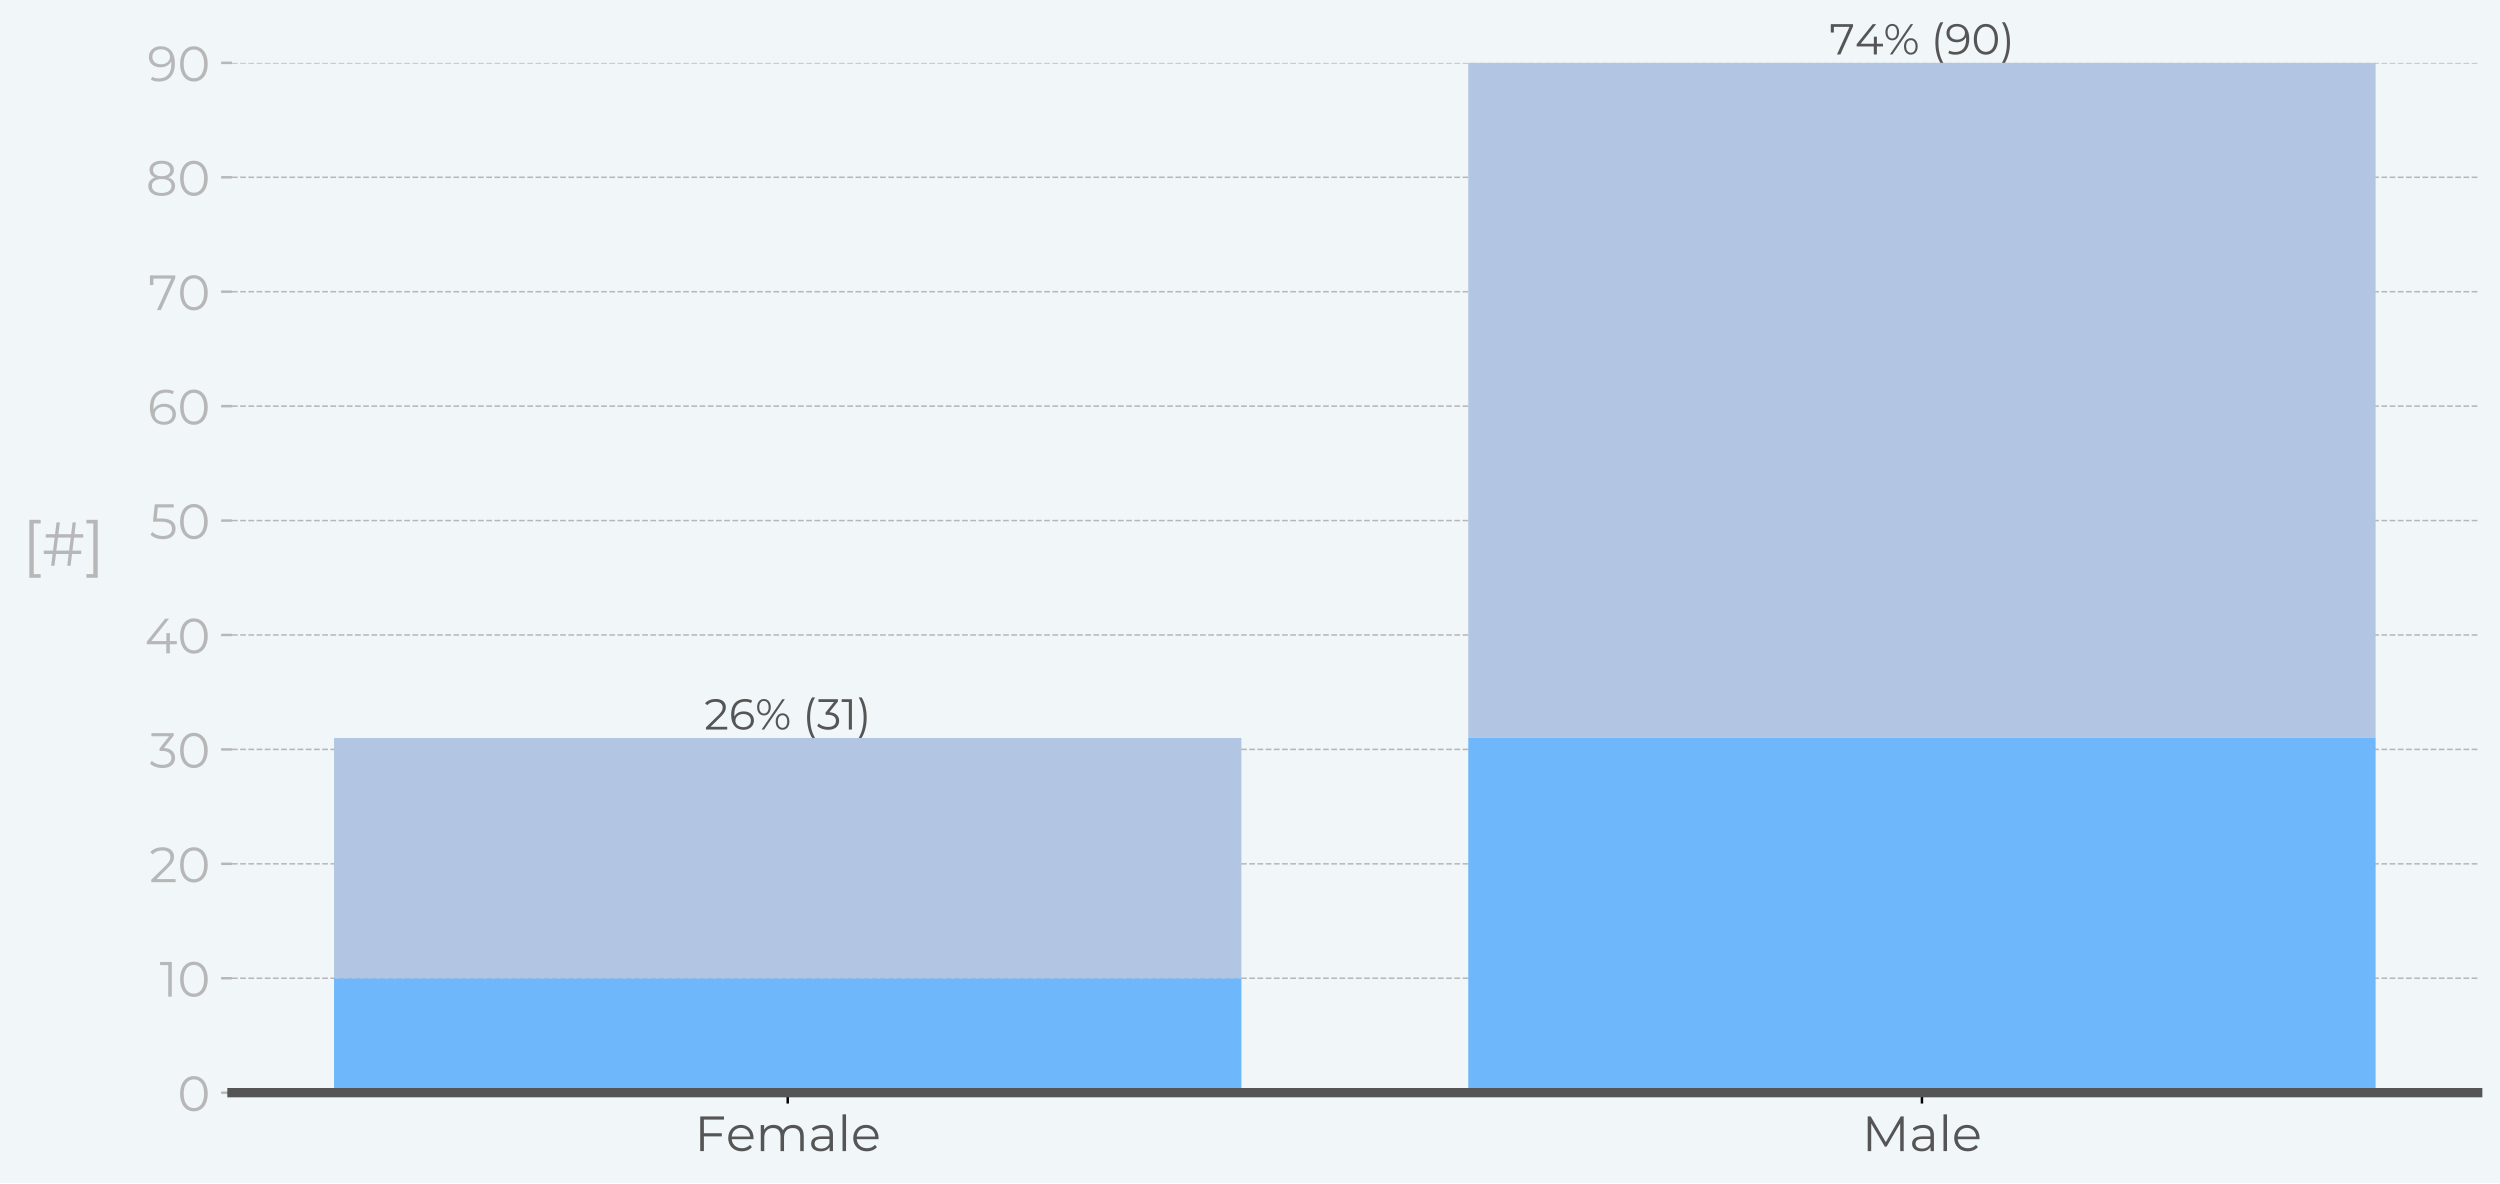
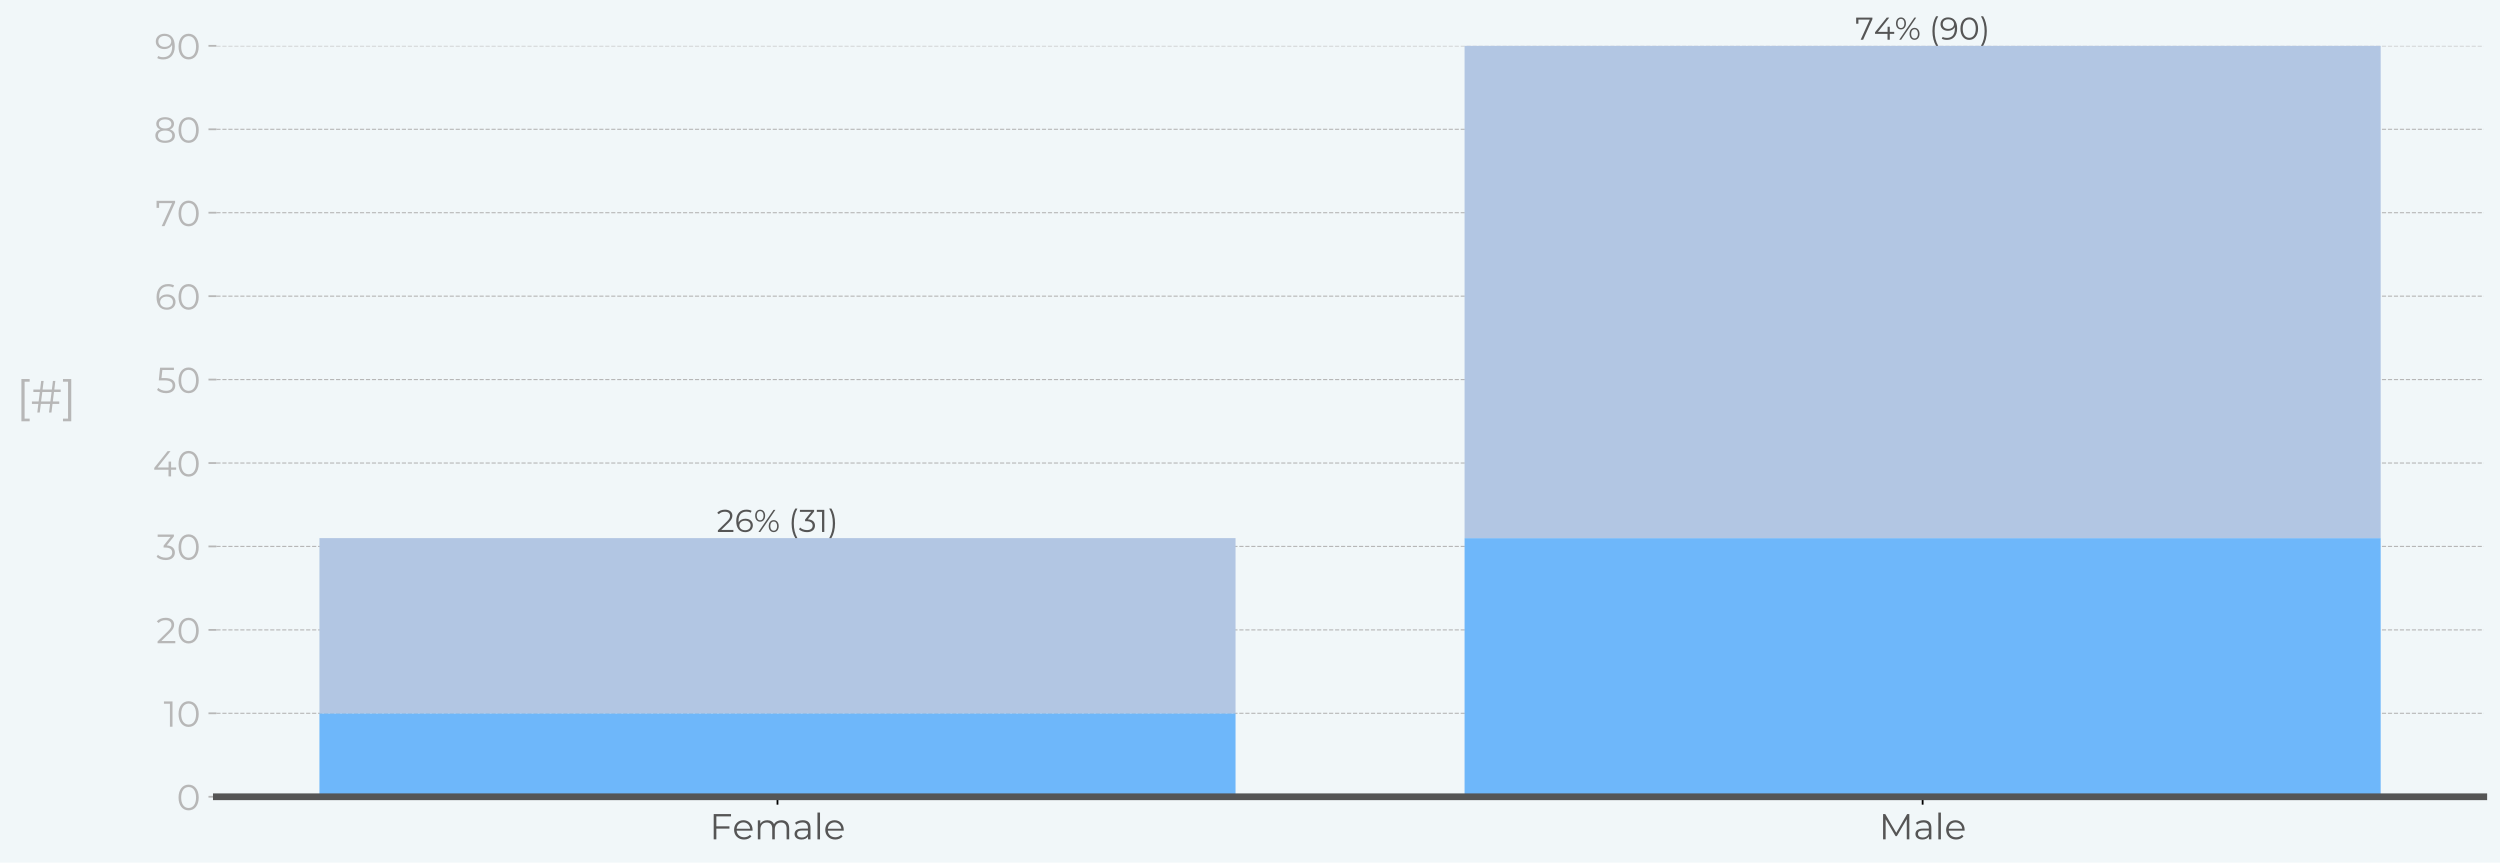
- <svg xmlns="http://www.w3.org/2000/svg" xmlns:xlink="http://www.w3.org/1999/xlink" width="807.524pt" height="382.123pt" viewBox="0 0 807.524 382.123" version="1.1">
+ <svg xmlns="http://www.w3.org/2000/svg" xmlns:xlink="http://www.w3.org/1999/xlink" width="1107.449pt" height="382.123pt" viewBox="0 0 1107.449 382.123" version="1.1">
  <defs>
    <style type="text/css">*{stroke-linejoin: round; stroke-linecap: butt}</style>
  </defs>
  <g id="figure_1">
    <g id="patch_1">
-       <path d="M 0 382.123  L 807.524 382.123  L 807.524 0  L 0 0  z " style="fill: #f1f7f9" />
+       <path d="M 0 382.123  L 1107.449 382.123  L 1107.449 0  L 0 0  z " style="fill: #f1f7f9" />
    </g>
    <g id="axes_1">
      <g id="patch_2">
-         <path d="M 74.924 352.945  L 800.324 352.945  L 800.324 20.305  L 74.924 20.305  z " style="fill: #f1f7f9" />
+         <path d="M 95.849 352.945  L 1100.249 352.945  L 1100.249 20.305  L 95.849 20.305  z " style="fill: #f1f7f9" />
      </g>
      <g id="matplotlib.axis_1">
        <g id="xtick_1">
          <g id="line2d_1">
            <defs>
-               <path id="m88cd60da4c" d="M 0 0  L 0 3.5  " style="stroke: #000000; stroke-width: 0.8" />
+               <path id="m118ef9598c" d="M 0 0  L 0 3.5  " style="stroke: #000000; stroke-width: 0.8" />
            </defs>
            <g>
-               <use xlink:href="#m88cd60da4c" x="254.442" y="352.945" style="stroke: #000000; stroke-width: 0.8" />
+               <use xlink:href="#m118ef9598c" x="344.412" y="352.945" style="stroke: #000000; stroke-width: 0.8" />
            </g>
          </g>
          <g id="text_1">
-             <g style="fill: #555555" transform="translate(224.3532 371.8178)scale(0.16 -0.16)">
+             <g style="fill: #555555" transform="translate(314.3236 371.8178)scale(0.16 -0.16)">
              <defs>
                <path id="Montserrat-Regular-46" d="M 3802 4070  L 3802 4480  L 730 4480  L 730 0  L 1203 0  L 1203 1901  L 3520 1901  L 3520 2310  L 1203 2310  L 1203 4070  L 3802 4070  z " transform="scale(0.015625)" />
                <path id="Montserrat-Regular-65" d="M 3571 1683  C 3571 2694 2886 3392 1939 3392  C 992 3392 294 2682 294 1683  C 294 685 1011 -32 2061 -32  C 2592 -32 3059 160 3360 518  L 3104 813  C 2848 518 2483 371 2074 371  C 1338 371 800 838 749 1542  L 3565 1542  C 3565 1594 3571 1645 3571 1683  z M 1939 3002  C 2598 3002 3078 2541 3136 1882  L 749 1882  C 806 2541 1286 3002 1939 3002  z " transform="scale(0.015625)" />
                <path id="Montserrat-Regular-6d" d="M 4832 3392  C 4224 3392 3744 3117 3501 2682  C 3296 3155 2861 3392 2304 3392  C 1741 3392 1306 3155 1069 2752  L 1069 3366  L 634 3366  L 634 0  L 1088 0  L 1088 1766  C 1088 2534 1530 2982 2214 2982  C 2829 2982 3187 2618 3187 1907  L 3187 0  L 3642 0  L 3642 1766  C 3642 2534 4077 2982 4768 2982  C 5376 2982 5734 2618 5734 1907  L 5734 0  L 6189 0  L 6189 1952  C 6189 2918 5651 3392 4832 3392  z " transform="scale(0.015625)" />
                <path id="Montserrat-Regular-61" d="M 1811 3392  C 1280 3392 781 3226 442 2938  L 646 2598  C 922 2842 1331 2995 1766 2995  C 2394 2995 2720 2682 2720 2106  L 2720 1901  L 1651 1901  C 685 1901 352 1466 352 947  C 352 365 819 -32 1581 -32  C 2138 -32 2534 179 2739 525  L 2739 0  L 3174 0  L 3174 2086  C 3174 2957 2682 3392 1811 3392  z M 1651 326  C 1114 326 800 570 800 960  C 800 1306 1011 1562 1664 1562  L 2720 1562  L 2720 1011  C 2541 570 2163 326 1651 326  z " transform="scale(0.015625)" />
                <path id="Montserrat-Regular-6c" d="M 634 0  L 1088 0  L 1088 4749  L 634 4749  L 634 0  z " transform="scale(0.015625)" />
              </defs>
              <use xlink:href="#Montserrat-Regular-46" />
              <use xlink:href="#Montserrat-Regular-65" x="63.3" />
              <use xlink:href="#Montserrat-Regular-6d" x="123.7" />
              <use xlink:href="#Montserrat-Regular-61" x="229.8" />
              <use xlink:href="#Montserrat-Regular-6c" x="288.8" />
              <use xlink:href="#Montserrat-Regular-65" x="315.7" />
            </g>
          </g>
        </g>
        <g id="xtick_2">
          <g id="line2d_2">
            <g>
-               <use xlink:href="#m88cd60da4c" x="620.806" y="352.945" style="stroke: #000000; stroke-width: 0.8" />
+               <use xlink:href="#m118ef9598c" x="851.685" y="352.945" style="stroke: #000000; stroke-width: 0.8" />
            </g>
          </g>
          <g id="text_2">
-             <g style="fill: #555555" transform="translate(601.4606 371.8178)scale(0.16 -0.16)">
+             <g style="fill: #555555" transform="translate(832.3401 371.8178)scale(0.16 -0.16)">
              <defs>
                <path id="Montserrat-Regular-4d" d="M 4992 4480  L 3066 1158  L 1120 4480  L 730 4480  L 730 0  L 1184 0  L 1184 3565  L 2944 570  L 3168 570  L 4928 3584  L 4928 0  L 5382 0  L 5382 4480  L 4992 4480  z " transform="scale(0.015625)" />
              </defs>
              <use xlink:href="#Montserrat-Regular-4d" />
              <use xlink:href="#Montserrat-Regular-61" x="95.5" />
              <use xlink:href="#Montserrat-Regular-6c" x="154.5" />
              <use xlink:href="#Montserrat-Regular-65" x="181.4" />
            </g>
          </g>
        </g>
      </g>
      <g id="matplotlib.axis_2">
        <g id="ytick_1">
          <g id="line2d_3">
-             <path d="M 74.924 352.945  L 800.324 352.945  " clip-path="url(#pa5a6d2b5a5)" style="fill: none; stroke-dasharray: 1.85,0.8; stroke-dashoffset: 0; stroke: #b7b7b7; stroke-width: 0.5" />
+             <path d="M 95.849 352.945  L 1100.249 352.945  " clip-path="url(#p9687c5db65)" style="fill: none; stroke-dasharray: 1.85,0.8; stroke-dashoffset: 0; stroke: #b7b7b7; stroke-width: 0.5" />
          </g>
          <g id="line2d_4">
            <defs>
-               <path id="m7ce2ef0406" d="M 0 0  L -3.5 0  " style="stroke: #b7b7b7; stroke-width: 0.8" />
+               <path id="m7f89e96fcf" d="M 0 0  L -3.5 0  " style="stroke: #b7b7b7; stroke-width: 0.8" />
            </defs>
            <g>
-               <use xlink:href="#m7ce2ef0406" x="74.924" y="352.945" style="fill: #b7b7b7; stroke: #b7b7b7; stroke-width: 0.8" />
+               <use xlink:href="#m7f89e96fcf" x="95.849" y="352.945" style="fill: #b7b7b7; stroke: #b7b7b7; stroke-width: 0.8" />
            </g>
          </g>
          <g id="text_3">
-             <g style="fill: #b7b7b7" transform="translate(57.33125 358.8816)scale(0.16 -0.16)">
+             <g style="fill: #b7b7b7" transform="translate(78.25625 358.8816)scale(0.16 -0.16)">
              <defs>
                <path id="Montserrat-Regular-30" d="M 2118 -38  C 3155 -38 3910 813 3910 2240  C 3910 3667 3155 4518 2118 4518  C 1082 4518 333 3667 333 2240  C 333 813 1082 -38 2118 -38  z M 2118 384  C 1338 384 800 1043 800 2240  C 800 3437 1338 4096 2118 4096  C 2899 4096 3437 3437 3437 2240  C 3437 1043 2899 384 2118 384  z " transform="scale(0.015625)" />
              </defs>
              <use xlink:href="#Montserrat-Regular-30" />
            </g>
          </g>
        </g>
        <g id="ytick_2">
          <g id="line2d_5">
-             <path d="M 74.924 315.985  L 800.324 315.985  " clip-path="url(#pa5a6d2b5a5)" style="fill: none; stroke-dasharray: 1.85,0.8; stroke-dashoffset: 0; stroke: #b7b7b7; stroke-width: 0.5" />
+             <path d="M 95.849 315.985  L 1100.249 315.985  " clip-path="url(#p9687c5db65)" style="fill: none; stroke-dasharray: 1.85,0.8; stroke-dashoffset: 0; stroke: #b7b7b7; stroke-width: 0.5" />
          </g>
          <g id="line2d_6">
            <g>
-               <use xlink:href="#m7ce2ef0406" x="74.924" y="315.985" style="fill: #b7b7b7; stroke: #b7b7b7; stroke-width: 0.8" />
+               <use xlink:href="#m7f89e96fcf" x="95.849" y="315.985" style="fill: #b7b7b7; stroke: #b7b7b7; stroke-width: 0.8" />
            </g>
          </g>
          <g id="text_4">
-             <g style="fill: #b7b7b7" transform="translate(51.55625 321.9216)scale(0.16 -0.16)">
+             <g style="fill: #b7b7b7" transform="translate(72.48125 321.9216)scale(0.16 -0.16)">
              <defs>
                <path id="Montserrat-Regular-31" d="M 58 4480  L 58 4070  L 1114 4070  L 1114 0  L 1574 0  L 1574 4480  L 58 4480  z " transform="scale(0.015625)" />
              </defs>
              <use xlink:href="#Montserrat-Regular-31" />
              <use xlink:href="#Montserrat-Regular-30" x="36.1" />
            </g>
          </g>
        </g>
        <g id="ytick_3">
          <g id="line2d_7">
-             <path d="M 74.924 279.025  L 800.324 279.025  " clip-path="url(#pa5a6d2b5a5)" style="fill: none; stroke-dasharray: 1.85,0.8; stroke-dashoffset: 0; stroke: #b7b7b7; stroke-width: 0.5" />
+             <path d="M 95.849 279.025  L 1100.249 279.025  " clip-path="url(#p9687c5db65)" style="fill: none; stroke-dasharray: 1.85,0.8; stroke-dashoffset: 0; stroke: #b7b7b7; stroke-width: 0.5" />
          </g>
          <g id="line2d_8">
            <g>
-               <use xlink:href="#m7ce2ef0406" x="74.924" y="279.025" style="fill: #b7b7b7; stroke: #b7b7b7; stroke-width: 0.8" />
+               <use xlink:href="#m7f89e96fcf" x="95.849" y="279.025" style="fill: #b7b7b7; stroke: #b7b7b7; stroke-width: 0.8" />
            </g>
          </g>
          <g id="text_5">
-             <g style="fill: #b7b7b7" transform="translate(48.24375 284.9616)scale(0.16 -0.16)">
+             <g style="fill: #b7b7b7" transform="translate(69.16875 284.9616)scale(0.16 -0.16)">
              <defs>
                <path id="Montserrat-Regular-32" d="M 928 410  L 2451 1907  C 3053 2496 3187 2880 3187 3309  C 3187 4058 2611 4518 1702 4518  C 1018 4518 461 4288 115 3878  L 442 3597  C 736 3936 1139 4096 1664 4096  C 2349 4096 2714 3776 2714 3258  C 2714 2950 2618 2650 2112 2150  L 250 326  L 250 0  L 3392 0  L 3392 410  L 928 410  z " transform="scale(0.015625)" />
              </defs>
              <use xlink:href="#Montserrat-Regular-32" />
              <use xlink:href="#Montserrat-Regular-30" x="56.8" />
            </g>
          </g>
        </g>
        <g id="ytick_4">
          <g id="line2d_9">
-             <path d="M 74.924 242.065  L 800.324 242.065  " clip-path="url(#pa5a6d2b5a5)" style="fill: none; stroke-dasharray: 1.85,0.8; stroke-dashoffset: 0; stroke: #b7b7b7; stroke-width: 0.5" />
+             <path d="M 95.849 242.065  L 1100.249 242.065  " clip-path="url(#p9687c5db65)" style="fill: none; stroke-dasharray: 1.85,0.8; stroke-dashoffset: 0; stroke: #b7b7b7; stroke-width: 0.5" />
          </g>
          <g id="line2d_10">
            <g>
-               <use xlink:href="#m7ce2ef0406" x="74.924" y="242.065" style="fill: #b7b7b7; stroke: #b7b7b7; stroke-width: 0.8" />
+               <use xlink:href="#m7f89e96fcf" x="95.849" y="242.065" style="fill: #b7b7b7; stroke: #b7b7b7; stroke-width: 0.8" />
            </g>
          </g>
          <g id="text_6">
-             <g style="fill: #b7b7b7" transform="translate(48.30625 248.0016)scale(0.16 -0.16)">
+             <g style="fill: #b7b7b7" transform="translate(69.23125 248.0016)scale(0.16 -0.16)">
              <defs>
                <path id="Montserrat-Regular-33" d="M 1856 2560  L 3123 4154  L 3123 4480  L 243 4480  L 243 4070  L 2534 4070  L 1293 2515  L 1293 2176  L 1613 2176  C 2445 2176 2822 1824 2822 1286  C 2822 730 2413 384 1670 384  C 1088 384 570 602 282 902  L 58 538  C 403 186 1024 -38 1670 -38  C 2752 -38 3296 538 3296 1286  C 3296 2003 2816 2509 1856 2560  z " transform="scale(0.015625)" />
              </defs>
              <use xlink:href="#Montserrat-Regular-33" />
              <use xlink:href="#Montserrat-Regular-30" x="56.4" />
            </g>
          </g>
        </g>
        <g id="ytick_5">
          <g id="line2d_11">
-             <path d="M 74.924 205.105  L 800.324 205.105  " clip-path="url(#pa5a6d2b5a5)" style="fill: none; stroke-dasharray: 1.85,0.8; stroke-dashoffset: 0; stroke: #b7b7b7; stroke-width: 0.5" />
+             <path d="M 95.849 205.105  L 1100.249 205.105  " clip-path="url(#p9687c5db65)" style="fill: none; stroke-dasharray: 1.85,0.8; stroke-dashoffset: 0; stroke: #b7b7b7; stroke-width: 0.5" />
          </g>
          <g id="line2d_12">
            <g>
-               <use xlink:href="#m7ce2ef0406" x="74.924" y="205.105" style="fill: #b7b7b7; stroke: #b7b7b7; stroke-width: 0.8" />
+               <use xlink:href="#m7f89e96fcf" x="95.849" y="205.105" style="fill: #b7b7b7; stroke: #b7b7b7; stroke-width: 0.8" />
            </g>
          </g>
          <g id="text_7">
-             <g style="fill: #b7b7b7" transform="translate(46.75625 211.0416)scale(0.16 -0.16)">
+             <g style="fill: #b7b7b7" transform="translate(67.68125 211.0416)scale(0.16 -0.16)">
              <defs>
                <path id="Montserrat-Regular-34" d="M 4141 1587  L 3245 1587  L 3245 2624  L 2797 2624  L 2797 1587  L 851 1587  L 3142 4480  L 2630 4480  L 256 1510  L 256 1178  L 2784 1178  L 2784 0  L 3245 0  L 3245 1178  L 4141 1178  L 4141 1587  z " transform="scale(0.015625)" />
              </defs>
              <use xlink:href="#Montserrat-Regular-34" />
              <use xlink:href="#Montserrat-Regular-30" x="66.1" />
            </g>
          </g>
        </g>
        <g id="ytick_6">
          <g id="line2d_13">
-             <path d="M 74.924 168.145  L 800.324 168.145  " clip-path="url(#pa5a6d2b5a5)" style="fill: none; stroke-dasharray: 1.85,0.8; stroke-dashoffset: 0; stroke: #b7b7b7; stroke-width: 0.5" />
+             <path d="M 95.849 168.145  L 1100.249 168.145  " clip-path="url(#p9687c5db65)" style="fill: none; stroke-dasharray: 1.85,0.8; stroke-dashoffset: 0; stroke: #b7b7b7; stroke-width: 0.5" />
          </g>
          <g id="line2d_14">
            <g>
-               <use xlink:href="#m7ce2ef0406" x="74.924" y="168.145" style="fill: #b7b7b7; stroke: #b7b7b7; stroke-width: 0.8" />
+               <use xlink:href="#m7f89e96fcf" x="95.849" y="168.145" style="fill: #b7b7b7; stroke: #b7b7b7; stroke-width: 0.8" />
            </g>
          </g>
          <g id="text_8">
-             <g style="fill: #b7b7b7" transform="translate(48.27625 174.0816)scale(0.16 -0.16)">
+             <g style="fill: #b7b7b7" transform="translate(69.20125 174.0816)scale(0.16 -0.16)">
              <defs>
                <path id="Montserrat-Regular-35" d="M 1510 2643  L 934 2643  L 1088 4070  L 3136 4070  L 3136 4480  L 685 4480  L 454 2234  L 1408 2234  C 2547 2234 2906 1875 2906 1299  C 2906 755 2502 384 1741 384  C 1165 384 653 602 365 902  L 141 538  C 486 186 1101 -38 1747 -38  C 2842 -38 3373 557 3373 1318  C 3373 2112 2861 2643 1510 2643  z " transform="scale(0.015625)" />
              </defs>
              <use xlink:href="#Montserrat-Regular-35" />
              <use xlink:href="#Montserrat-Regular-30" x="56.6" />
            </g>
          </g>
        </g>
        <g id="ytick_7">
          <g id="line2d_15">
-             <path d="M 74.924 131.185  L 800.324 131.185  " clip-path="url(#pa5a6d2b5a5)" style="fill: none; stroke-dasharray: 1.85,0.8; stroke-dashoffset: 0; stroke: #b7b7b7; stroke-width: 0.5" />
+             <path d="M 95.849 131.185  L 1100.249 131.185  " clip-path="url(#p9687c5db65)" style="fill: none; stroke-dasharray: 1.85,0.8; stroke-dashoffset: 0; stroke: #b7b7b7; stroke-width: 0.5" />
          </g>
          <g id="line2d_16">
            <g>
-               <use xlink:href="#m7ce2ef0406" x="74.924" y="131.185" style="fill: #b7b7b7; stroke: #b7b7b7; stroke-width: 0.8" />
+               <use xlink:href="#m7f89e96fcf" x="95.849" y="131.185" style="fill: #b7b7b7; stroke: #b7b7b7; stroke-width: 0.8" />
            </g>
          </g>
          <g id="text_9">
-             <g style="fill: #b7b7b7" transform="translate(47.58625 137.1216)scale(0.16 -0.16)">
+             <g style="fill: #b7b7b7" transform="translate(68.51125 137.1216)scale(0.16 -0.16)">
              <defs>
                <path id="Montserrat-Regular-36" d="M 2189 2682  C 1568 2682 1043 2406 819 1914  C 806 2048 800 2176 800 2278  C 800 3494 1421 4115 2387 4115  C 2720 4115 3027 4058 3258 3904  L 3443 4275  C 3162 4448 2784 4518 2381 4518  C 1165 4518 333 3725 333 2202  C 333 787 979 -38 2170 -38  C 3040 -38 3699 499 3699 1338  C 3699 2157 3078 2682 2189 2682  z M 2150 352  C 1376 352 966 819 966 1312  C 966 1869 1434 2291 2118 2291  C 2810 2291 3245 1914 3245 1325  C 3245 730 2797 352 2150 352  z " transform="scale(0.015625)" />
              </defs>
              <use xlink:href="#Montserrat-Regular-36" />
              <use xlink:href="#Montserrat-Regular-30" x="60.9" />
            </g>
          </g>
        </g>
        <g id="ytick_8">
          <g id="line2d_17">
-             <path d="M 74.924 94.225  L 800.324 94.225  " clip-path="url(#pa5a6d2b5a5)" style="fill: none; stroke-dasharray: 1.85,0.8; stroke-dashoffset: 0; stroke: #b7b7b7; stroke-width: 0.5" />
+             <path d="M 95.849 94.225  L 1100.249 94.225  " clip-path="url(#p9687c5db65)" style="fill: none; stroke-dasharray: 1.85,0.8; stroke-dashoffset: 0; stroke: #b7b7b7; stroke-width: 0.5" />
          </g>
          <g id="line2d_18">
            <g>
-               <use xlink:href="#m7ce2ef0406" x="74.924" y="94.225" style="fill: #b7b7b7; stroke: #b7b7b7; stroke-width: 0.8" />
+               <use xlink:href="#m7f89e96fcf" x="95.849" y="94.225" style="fill: #b7b7b7; stroke: #b7b7b7; stroke-width: 0.8" />
            </g>
          </g>
          <g id="text_10">
-             <g style="fill: #b7b7b7" transform="translate(47.90625 100.1616)scale(0.16 -0.16)">
+             <g style="fill: #b7b7b7" transform="translate(68.83125 100.1616)scale(0.16 -0.16)">
              <defs>
                <path id="Montserrat-Regular-37" d="M 205 4480  L 205 3232  L 659 3232  L 659 4070  L 2963 4070  L 1120 0  L 1619 0  L 3494 4154  L 3494 4480  L 205 4480  z " transform="scale(0.015625)" />
              </defs>
              <use xlink:href="#Montserrat-Regular-37" />
              <use xlink:href="#Montserrat-Regular-30" x="58.9" />
            </g>
          </g>
        </g>
        <g id="ytick_9">
          <g id="line2d_19">
-             <path d="M 74.924 57.265  L 800.324 57.265  " clip-path="url(#pa5a6d2b5a5)" style="fill: none; stroke-dasharray: 1.85,0.8; stroke-dashoffset: 0; stroke: #b7b7b7; stroke-width: 0.5" />
+             <path d="M 95.849 57.265  L 1100.249 57.265  " clip-path="url(#p9687c5db65)" style="fill: none; stroke-dasharray: 1.85,0.8; stroke-dashoffset: 0; stroke: #b7b7b7; stroke-width: 0.5" />
          </g>
          <g id="line2d_20">
            <g>
-               <use xlink:href="#m7ce2ef0406" x="74.924" y="57.265" style="fill: #b7b7b7; stroke: #b7b7b7; stroke-width: 0.8" />
+               <use xlink:href="#m7f89e96fcf" x="95.849" y="57.265" style="fill: #b7b7b7; stroke: #b7b7b7; stroke-width: 0.8" />
            </g>
          </g>
          <g id="text_11">
-             <g style="fill: #b7b7b7" transform="translate(47.12375 63.20156)scale(0.16 -0.16)">
+             <g style="fill: #b7b7b7" transform="translate(68.04875 63.20156)scale(0.16 -0.16)">
              <defs>
                <path id="Montserrat-Regular-38" d="M 2899 2349  C 3360 2528 3616 2867 3616 3334  C 3616 4064 2982 4518 2035 4518  C 1088 4518 467 4064 467 3334  C 467 2867 717 2528 1171 2349  C 614 2163 307 1786 307 1248  C 307 454 960 -38 2035 -38  C 3104 -38 3776 454 3776 1248  C 3776 1779 3462 2163 2899 2349  z M 928 3322  C 928 3821 1357 4128 2035 4128  C 2707 4128 3149 3821 3149 3315  C 3149 2829 2733 2515 2035 2515  C 1338 2515 928 2829 928 3322  z M 2035 352  C 1242 352 774 698 774 1254  C 774 1805 1242 2150 2035 2150  C 2829 2150 3302 1805 3302 1254  C 3302 698 2829 352 2035 352  z " transform="scale(0.015625)" />
              </defs>
              <use xlink:href="#Montserrat-Regular-38" />
              <use xlink:href="#Montserrat-Regular-30" x="63.8" />
            </g>
          </g>
        </g>
        <g id="ytick_10">
          <g id="line2d_21">
-             <path d="M 74.924 20.305  L 800.324 20.305  " clip-path="url(#pa5a6d2b5a5)" style="fill: none; stroke-dasharray: 1.85,0.8; stroke-dashoffset: 0; stroke: #b7b7b7; stroke-width: 0.5" />
+             <path d="M 95.849 20.305  L 1100.249 20.305  " clip-path="url(#p9687c5db65)" style="fill: none; stroke-dasharray: 1.85,0.8; stroke-dashoffset: 0; stroke: #b7b7b7; stroke-width: 0.5" />
          </g>
          <g id="line2d_22">
            <g>
-               <use xlink:href="#m7ce2ef0406" x="74.924" y="20.305" style="fill: #b7b7b7; stroke: #b7b7b7; stroke-width: 0.8" />
+               <use xlink:href="#m7f89e96fcf" x="95.849" y="20.305" style="fill: #b7b7b7; stroke: #b7b7b7; stroke-width: 0.8" />
            </g>
          </g>
          <g id="text_12">
-             <g style="fill: #b7b7b7" transform="translate(47.58625 26.24156)scale(0.16 -0.16)">
+             <g style="fill: #b7b7b7" transform="translate(68.51125 26.24156)scale(0.16 -0.16)">
              <defs>
                <path id="Montserrat-Regular-39" d="M 1728 4518  C 858 4518 198 3981 198 3142  C 198 2323 819 1798 1709 1798  C 2330 1798 2854 2074 3078 2566  C 3091 2432 3098 2304 3098 2202  C 3098 986 2477 365 1510 365  C 1178 365 870 422 640 576  L 454 205  C 736 32 1114 -38 1517 -38  C 2733 -38 3565 755 3565 2278  C 3565 3693 2918 4518 1728 4518  z M 1779 2189  C 1088 2189 653 2566 653 3155  C 653 3750 1101 4128 1747 4128  C 2522 4128 2931 3661 2931 3168  C 2931 2611 2464 2189 1779 2189  z " transform="scale(0.015625)" />
              </defs>
              <use xlink:href="#Montserrat-Regular-39" />
              <use xlink:href="#Montserrat-Regular-30" x="60.9" />
            </g>
          </g>
        </g>
        <g id="text_13">
          <g style="fill: #b7b7b7" transform="translate(7.2 182.7441)scale(0.2 -0.2)">
            <defs>
              <path id="Montserrat-Regular-5b" d="M 730 -1242  L 1901 -1242  L 1901 -864  L 1184 -864  L 1184 4371  L 1901 4371  L 1901 4749  L 730 4749  L 730 -1242  z " transform="scale(0.015625)" />
              <path id="Montserrat-Regular-23" d="M 4262 2912  L 4262 3264  L 3360 3264  L 3507 4480  L 3162 4480  L 3014 3264  L 1696 3264  L 1850 4480  L 1498 4480  L 1350 3264  L 390 3264  L 390 2912  L 1306 2912  L 1139 1568  L 186 1568  L 186 1216  L 1094 1216  L 947 0  L 1293 0  L 1446 1216  L 2758 1216  L 2611 0  L 2957 0  L 3104 1216  L 4058 1216  L 4058 1568  L 3149 1568  L 3315 2912  L 4262 2912  z M 2803 1568  L 1485 1568  L 1658 2912  L 2970 2912  L 2803 1568  z " transform="scale(0.015625)" />
              <path id="Montserrat-Regular-5d" d="M 1306 -1242  L 1306 4749  L 134 4749  L 134 4371  L 851 4371  L 851 -864  L 134 -864  L 134 -1242  L 1306 -1242  z " transform="scale(0.015625)" />
            </defs>
            <use xlink:href="#Montserrat-Regular-5b" />
            <use xlink:href="#Montserrat-Regular-23" x="31.8" />
            <use xlink:href="#Montserrat-Regular-5d" x="101.4" />
          </g>
        </g>
      </g>
      <g id="patch_3">
-         <path d="M 107.896 352.945  L 400.987 352.945  L 400.987 315.985  L 107.896 315.985  z " clip-path="url(#pa5a6d2b5a5)" style="fill: #6eb7fa" />
+         <path d="M 141.503 352.945  L 547.321 352.945  L 547.321 315.985  L 141.503 315.985  z " clip-path="url(#p9687c5db65)" style="fill: #6eb7fa" />
      </g>
      <g id="patch_4">
-         <path d="M 474.26 352.945  L 767.351 352.945  L 767.351 238.369  L 474.26 238.369  z " clip-path="url(#pa5a6d2b5a5)" style="fill: #6eb7fa" />
+         <path d="M 648.776 352.945  L 1054.594 352.945  L 1054.594 238.369  L 648.776 238.369  z " clip-path="url(#p9687c5db65)" style="fill: #6eb7fa" />
      </g>
      <g id="patch_5">
-         <path d="M 107.896 315.985  L 400.987 315.985  L 400.987 238.369  L 107.896 238.369  z " clip-path="url(#pa5a6d2b5a5)" style="fill: #b2c6e3" />
+         <path d="M 141.503 315.985  L 547.321 315.985  L 547.321 238.369  L 141.503 238.369  z " clip-path="url(#p9687c5db65)" style="fill: #b2c6e3" />
      </g>
      <g id="patch_6">
-         <path d="M 474.26 238.369  L 767.351 238.369  L 767.351 20.305  L 474.26 20.305  z " clip-path="url(#pa5a6d2b5a5)" style="fill: #b2c6e3" />
+         <path d="M 648.776 238.369  L 1054.594 238.369  L 1054.594 20.305  L 648.776 20.305  z " clip-path="url(#p9687c5db65)" style="fill: #b2c6e3" />
      </g>
      <g id="text_14">
-         <g style="fill: #555555" transform="translate(227.4832 235.6524)scale(0.14 -0.14)">
+         <g style="fill: #555555" transform="translate(317.4536 235.6524)scale(0.14 -0.14)">
          <defs>
            <path id="Montserrat-Regular-25" d="M 1280 2080  C 1875 2080 2291 2560 2291 3296  C 2291 4032 1875 4512 1280 4512  C 678 4512 269 4026 269 3296  C 269 2566 678 2080 1280 2080  z M 934 0  L 1312 0  L 4371 4480  L 3994 4480  L 934 0  z M 1280 2368  C 858 2368 589 2720 589 3296  C 589 3872 858 4224 1280 4224  C 1696 4224 1971 3878 1971 3296  C 1971 2714 1696 2368 1280 2368  z M 4026 -32  C 4627 -32 5037 454 5037 1184  C 5037 1914 4627 2400 4026 2400  C 3430 2400 3014 1914 3014 1184  C 3014 454 3430 -32 4026 -32  z M 4026 256  C 3610 256 3334 602 3334 1184  C 3334 1766 3610 2112 4026 2112  C 4448 2112 4717 1760 4717 1184  C 4717 608 4448 256 4026 256  z " transform="scale(0.015625)" />
            <path id="Montserrat-Regular-20" transform="scale(0.015625)" />
            <path id="Montserrat-Regular-28" d="M 1408 -1242  L 1843 -1242  C 1338 -365 1114 614 1114 1754  C 1114 2893 1338 3872 1843 4749  L 1408 4749  C 934 3987 666 2931 666 1754  C 666 576 934 -467 1408 -1242  z " transform="scale(0.015625)" />
            <path id="Montserrat-Regular-29" d="M 691 -1242  C 1171 -467 1440 576 1440 1754  C 1440 2931 1171 3987 691 4749  L 256 4749  C 768 3872 992 2893 992 1754  C 992 614 768 -365 256 -1242  L 691 -1242  z " transform="scale(0.015625)" />
          </defs>
          <use xlink:href="#Montserrat-Regular-32" />
          <use xlink:href="#Montserrat-Regular-36" x="56.8" />
          <use xlink:href="#Montserrat-Regular-25" x="117.7" />
          <use xlink:href="#Montserrat-Regular-20" x="200.6" />
          <use xlink:href="#Montserrat-Regular-28" x="226.8" />
          <use xlink:href="#Montserrat-Regular-33" x="259.7" />
          <use xlink:href="#Montserrat-Regular-31" x="316.1" />
          <use xlink:href="#Montserrat-Regular-29" x="352.2" />
        </g>
      </g>
      <g id="text_15">
-         <g style="fill: #555555" transform="translate(590.9134 17.58844)scale(0.14 -0.14)">
+         <g style="fill: #555555" transform="translate(821.7929 17.58844)scale(0.14 -0.14)">
          <use xlink:href="#Montserrat-Regular-37" />
          <use xlink:href="#Montserrat-Regular-34" x="58.9" />
          <use xlink:href="#Montserrat-Regular-25" x="125" />
          <use xlink:href="#Montserrat-Regular-20" x="207.9" />
          <use xlink:href="#Montserrat-Regular-28" x="234.1" />
          <use xlink:href="#Montserrat-Regular-39" x="267" />
          <use xlink:href="#Montserrat-Regular-30" x="327.9" />
          <use xlink:href="#Montserrat-Regular-29" x="394.1" />
        </g>
      </g>
      <g id="line2d_23">
-         <path d="M 74.924 352.945  L 800.324 352.945  " style="fill: none; stroke: #555555; stroke-width: 3; stroke-linecap: square" />
+         <path d="M 95.849 352.945  L 1100.249 352.945  " style="fill: none; stroke: #555555; stroke-width: 3; stroke-linecap: square" />
      </g>
    </g>
  </g>
  <defs>
-     <clipPath id="pa5a6d2b5a5">
-       <rect x="74.924" y="20.305" width="725.4" height="332.64" />
+     <clipPath id="p9687c5db65">
+       <rect x="95.849" y="20.305" width="1004.4" height="332.64" />
    </clipPath>
  </defs>
</svg>
